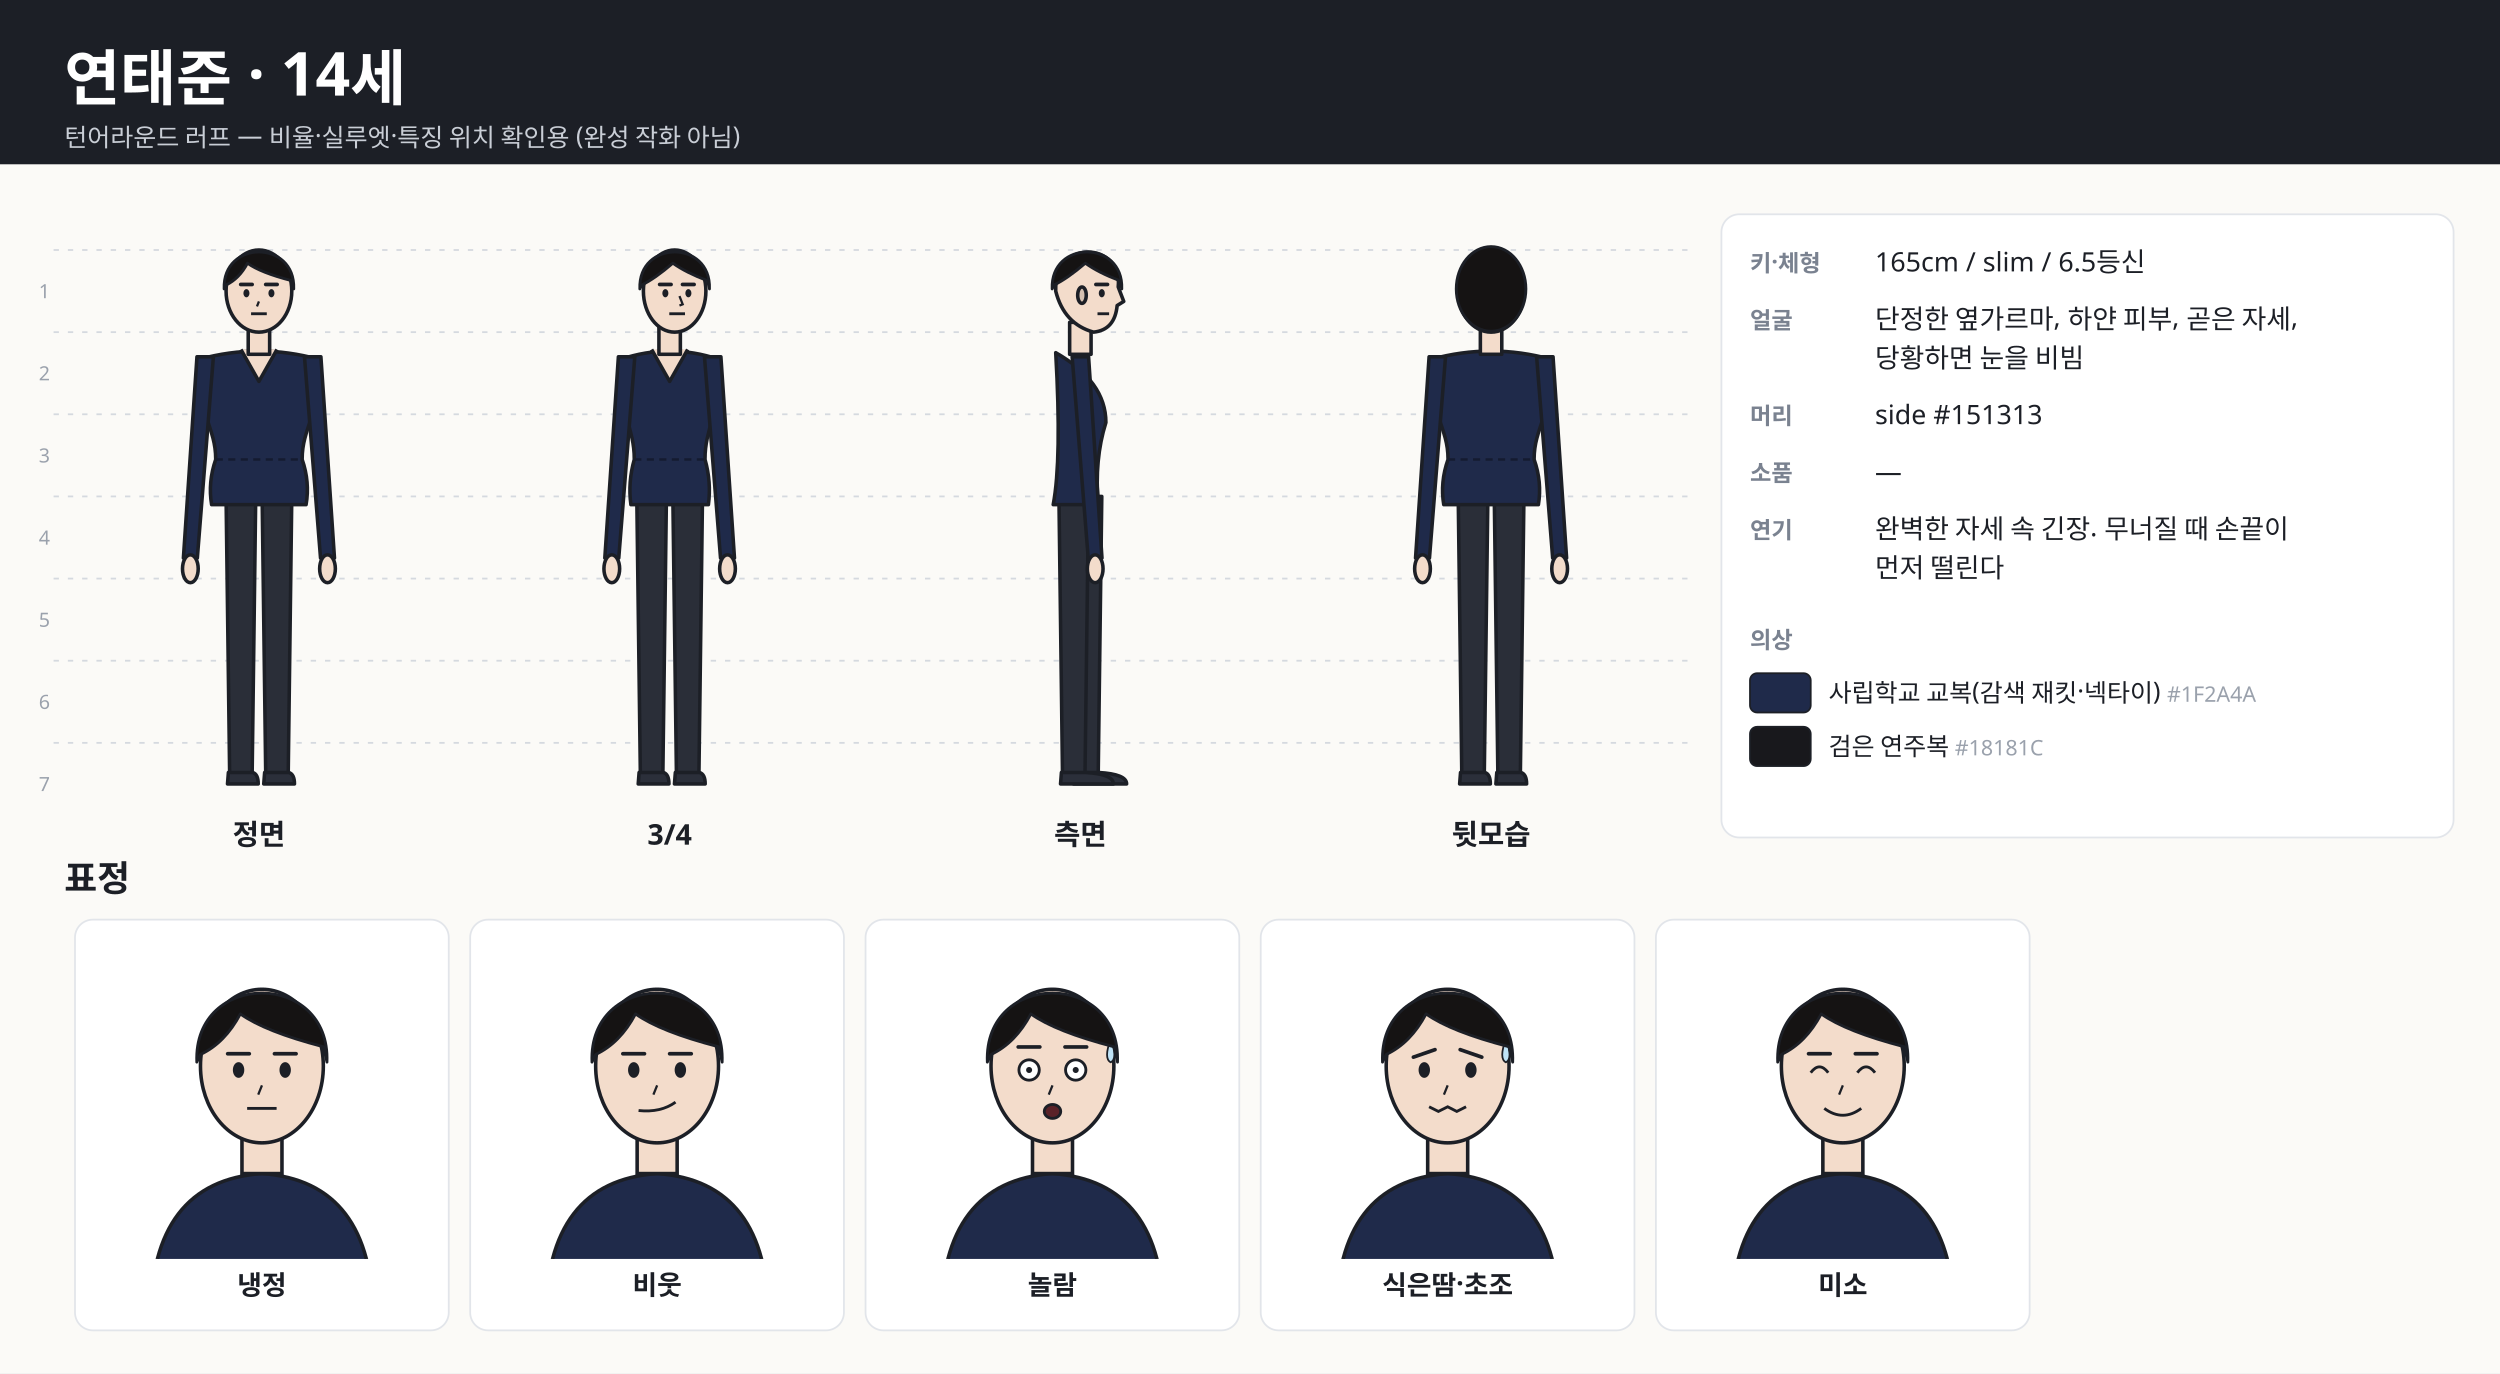
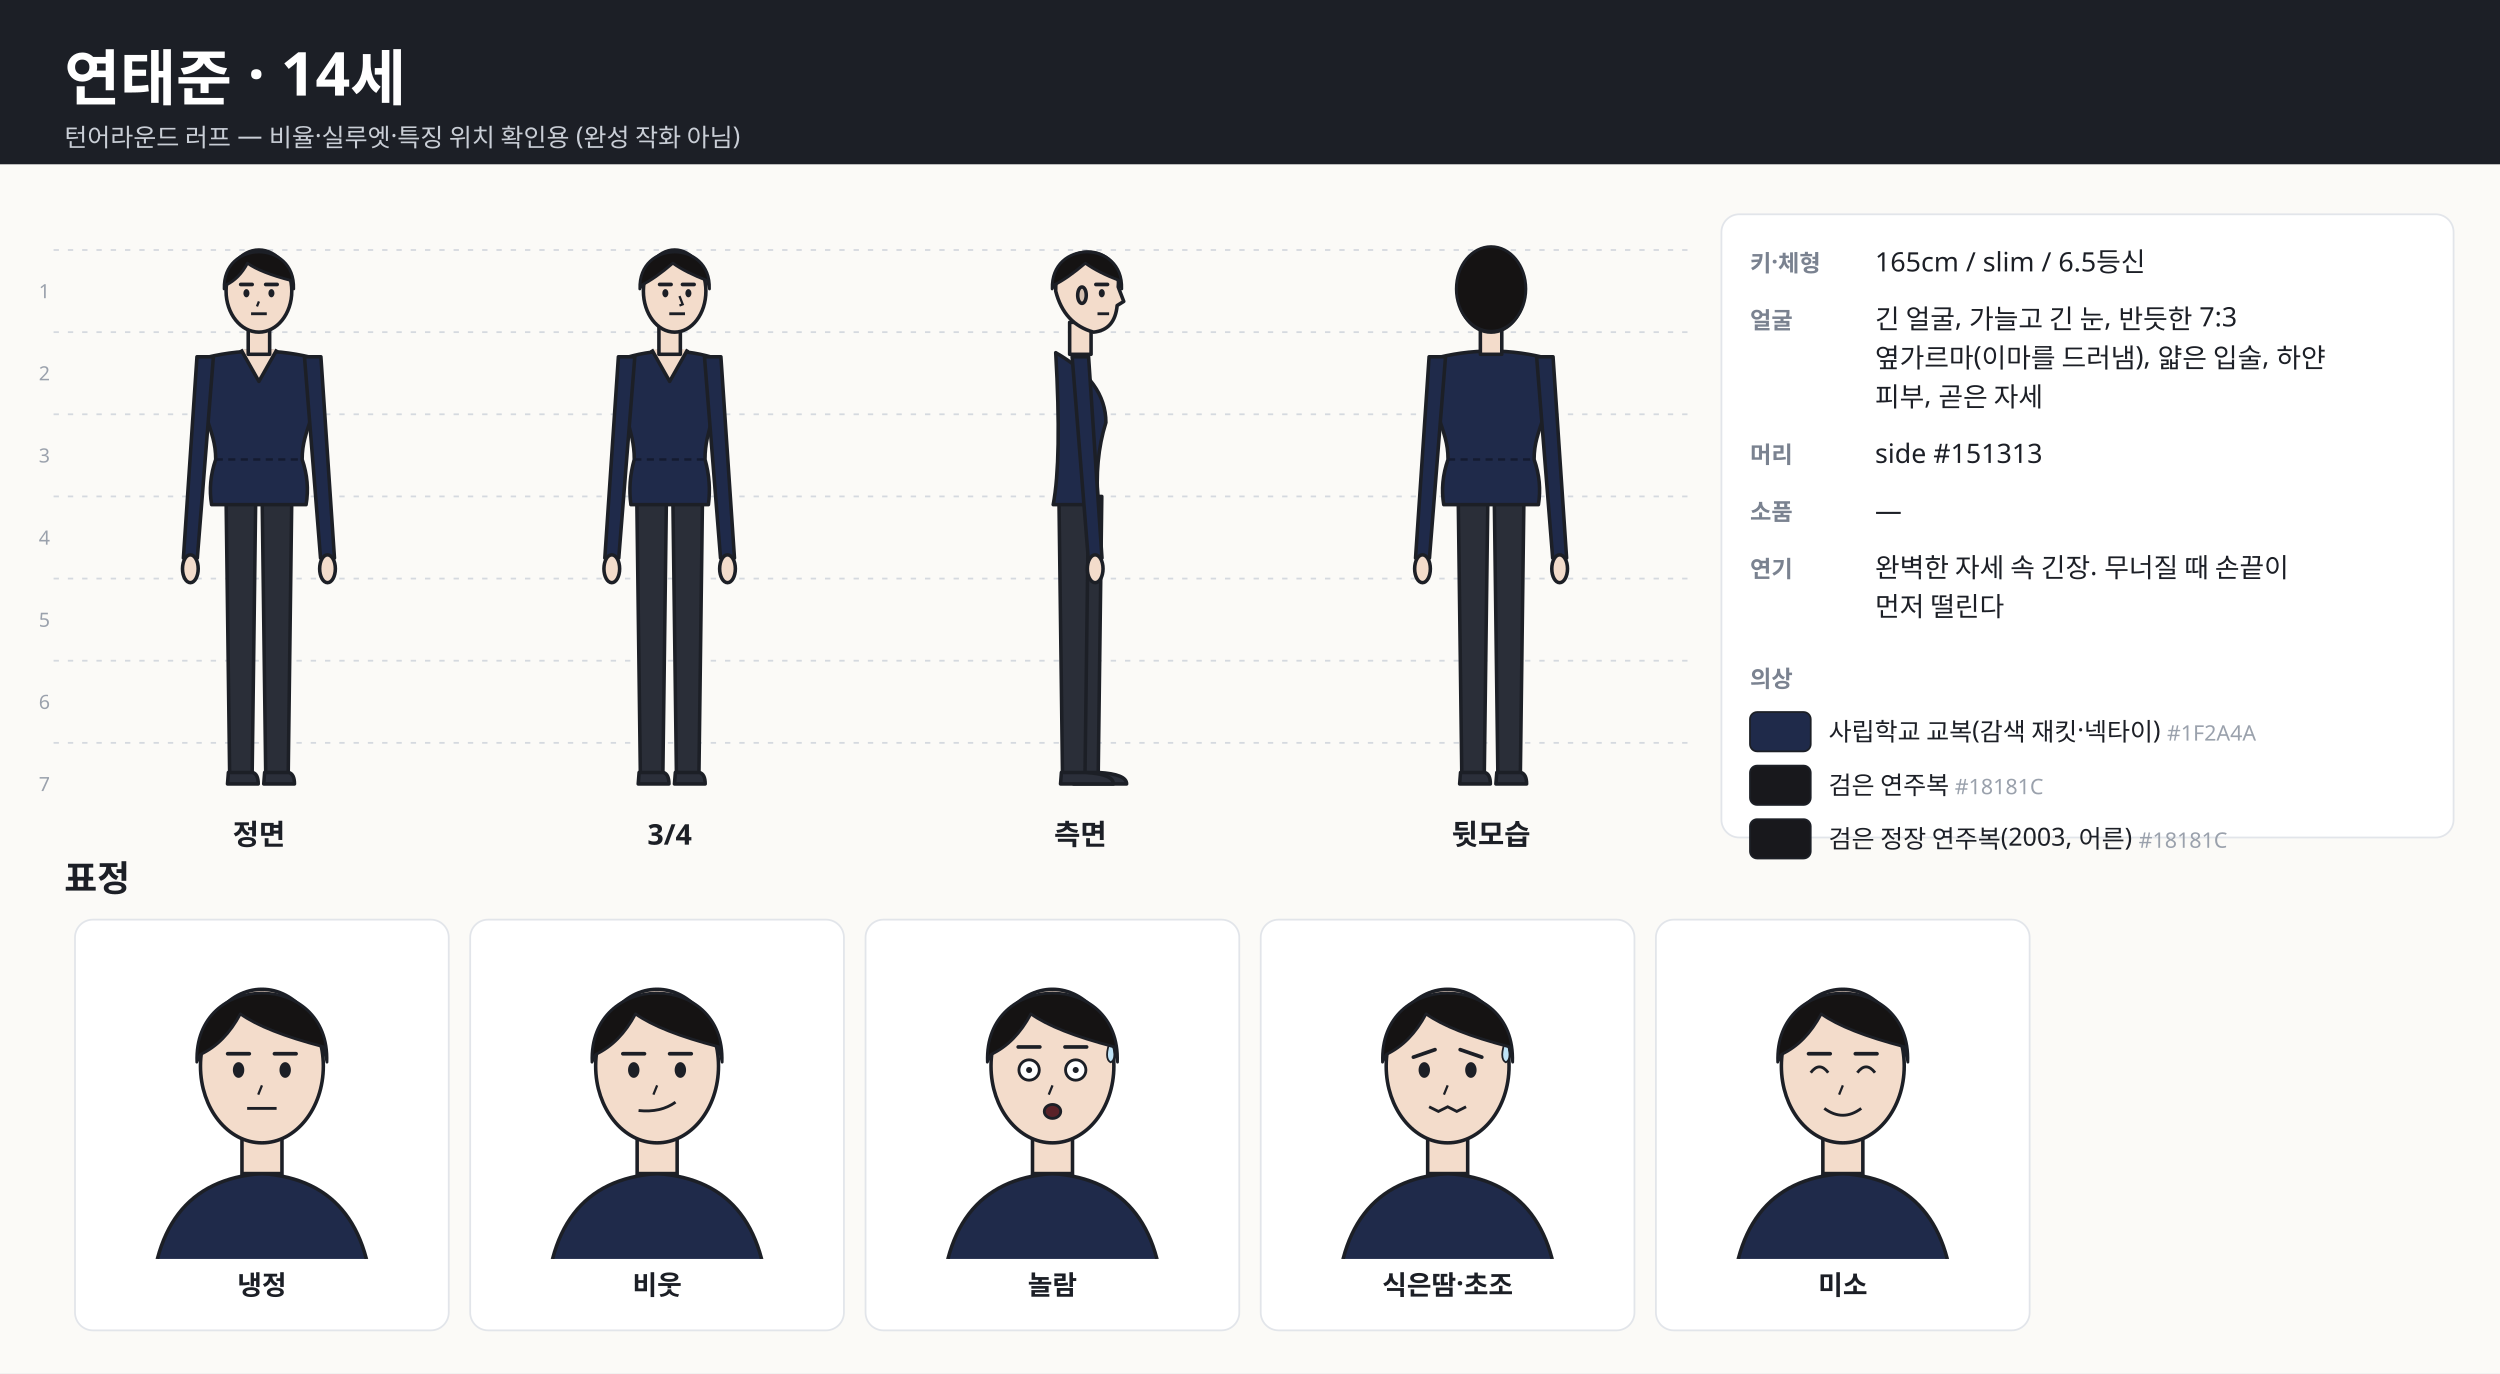
<svg xmlns="http://www.w3.org/2000/svg" viewBox="0 0 1400 769" width="1400" height="769" font-family="'Noto Sans KR','Apple SD Gothic Neo','Malgun Gothic',sans-serif">
  <rect width="1400" height="769" fill="#FBFAF7" />
  <rect x="0" y="0" width="1400" height="92" fill="#1C1F26" />
  <text x="36" y="56" font-size="34" font-weight="700" fill="#fff">연태준  ·  14세</text>
  <text x="36" y="82" font-size="14" fill="#C9CED6">턴어라운드 러프 — 비율·실루엣·특징 위치 확인용 (완성 작화 아님)</text>
  <line x1="30" y1="140" x2="950" y2="140" stroke="#D5D9DF" stroke-dasharray="3 5" />
  <text x="28" y="167" font-size="11" fill="#9AA1AC" text-anchor="end">1</text>
  <line x1="30" y1="186" x2="950" y2="186" stroke="#D5D9DF" stroke-dasharray="3 5" />
  <text x="28" y="213" font-size="11" fill="#9AA1AC" text-anchor="end">2</text>
  <line x1="30" y1="232" x2="950" y2="232" stroke="#D5D9DF" stroke-dasharray="3 5" />
  <text x="28" y="259" font-size="11" fill="#9AA1AC" text-anchor="end">3</text>
  <line x1="30" y1="278" x2="950" y2="278" stroke="#D5D9DF" stroke-dasharray="3 5" />
  <text x="28" y="305" font-size="11" fill="#9AA1AC" text-anchor="end">4</text>
  <line x1="30" y1="324" x2="950" y2="324" stroke="#D5D9DF" stroke-dasharray="3 5" />
  <text x="28" y="351" font-size="11" fill="#9AA1AC" text-anchor="end">5</text>
  <line x1="30" y1="370" x2="950" y2="370" stroke="#D5D9DF" stroke-dasharray="3 5" />
  <text x="28" y="397" font-size="11" fill="#9AA1AC" text-anchor="end">6</text>
  <line x1="30" y1="416" x2="950" y2="416" stroke="#D5D9DF" stroke-dasharray="3 5" />
  <text x="28" y="443" font-size="11" fill="#9AA1AC" text-anchor="end">7</text>
  <path d="M126.6,278.0 L128.6,433.5 L141.2,433.5 L143.2,278.0 Z" fill="#2A2E38" stroke="#1C1F26" stroke-width="2" stroke-linejoin="round" />
  <path d="M127.9,432.6 L127.4,439.0 L144.6,439.0 Q144.6,433.5 141.5,432.6 Z" fill="#2B2F3A" stroke="#1C1F26" stroke-width="2" stroke-linejoin="round" />
  <path d="M146.8,278.0 L148.8,433.5 L161.4,433.5 L163.4,278.0 Z" fill="#2A2E38" stroke="#1C1F26" stroke-width="2" stroke-linejoin="round" />
  <path d="M148.2,432.6 L147.7,439.0 L164.9,439.0 Q164.9,433.5 161.7,432.6 Z" fill="#2B2F3A" stroke="#1C1F26" stroke-width="2" stroke-linejoin="round" />
  <path d="M111.7,201.2 Q145.0,192.0 178.3,201.2 C179.0,234.3 169.2,238.9 169.2,257.3 Q173.6,270.0 171.4,282.6 L118.5,282.6 Q116.4,270.0 120.8,257.3 C120.8,238.9 111.0,234.3 111.7,201.2 Z" fill="#1F2A4A" stroke="#1C1F26" stroke-width="2" stroke-linejoin="round" />
  <path d="M134.9,195.7 L145.0,213.6 L155.1,195.7" fill="#F3DCCB" stroke="#1C1F26" stroke-width="2" stroke-linejoin="round" />
  <path d="M120.8,257.3 L169.2,257.3" stroke="#141B30" stroke-width="1.4" stroke-dasharray="4 3" />
  <path d="M110.3,199.8 L102.7,312.5 L110.5,312.5 L119.5,199.8 Z" fill="#1F2A4A" stroke="#1C1F26" stroke-width="2" stroke-linejoin="round" />
  <ellipse cx="106.6" cy="318.5" rx="4.4" ry="7.8" fill="#F3DCCB" stroke="#1C1F26" stroke-width="2" stroke-linejoin="round" />
  <path d="M170.5,199.8 L179.5,312.5 L187.3,312.5 L179.7,199.8 Z" fill="#1F2A4A" stroke="#1C1F26" stroke-width="2" stroke-linejoin="round" />
  <ellipse cx="183.4" cy="318.5" rx="4.4" ry="7.8" fill="#F3DCCB" stroke="#1C1F26" stroke-width="2" stroke-linejoin="round" />
  <rect x="139.0" y="180.5" width="12.0" height="17.9" fill="#F3DCCB" stroke="#1C1F26" stroke-width="2" stroke-linejoin="round" />
  <ellipse cx="145.0" cy="163.0" rx="18.4" ry="23.0" fill="#F3DCCB" stroke="#1C1F26" stroke-width="2" stroke-linejoin="round" />
  <ellipse cx="138.0" cy="164.2" rx="1.7" ry="2.3" fill="#1C1F26" />
  <path d="M134.8,159.3 L141.2,159.3" stroke="#1C1F26" stroke-width="2.08" stroke-linecap="round" />
  <ellipse cx="152.0" cy="164.2" rx="1.7" ry="2.3" fill="#1C1F26" />
  <path d="M148.8,159.3 L155.2,159.3" stroke="#1C1F26" stroke-width="2.08" stroke-linecap="round" />
  <path d="M145.0,168.8 l-1.1,2.8" stroke="#1C1F26" stroke-width="1.28" fill="none" />
  <path d="M140.6,175.7 L149.4,175.7" stroke="#1C1F26" stroke-width="1.6" />
  <path d="M125.5,161.8 C124.4,134.2 165.6,134.2 164.5,161.8 L163.4,157.2 Q145.9,152.7 138.6,147.4 Q134.0,156.1 126.6,159.6 Z" fill="#151313" stroke="#1C1F26" stroke-width="1.6" stroke-linejoin="round" />
  <text x="145" y="473" font-size="16" fill="#1C1F26" text-anchor="middle" font-weight="700">정면</text>
  <path d="M356.6,278.0 L358.6,433.5 L371.2,433.5 L373.2,278.0 Z" fill="#2A2E38" stroke="#1C1F26" stroke-width="2" stroke-linejoin="round" />
  <path d="M357.9,432.6 L357.4,439.0 L374.6,439.0 Q374.6,433.5 371.5,432.6 Z" fill="#2B2F3A" stroke="#1C1F26" stroke-width="2" stroke-linejoin="round" />
  <path d="M376.8,278.0 L378.8,433.5 L391.4,433.5 L393.4,278.0 Z" fill="#2A2E38" stroke="#1C1F26" stroke-width="2" stroke-linejoin="round" />
  <path d="M378.2,432.6 L377.7,439.0 L394.9,439.0 Q394.9,433.5 391.7,432.6 Z" fill="#2B2F3A" stroke="#1C1F26" stroke-width="2" stroke-linejoin="round" />
  <path d="M347.7,201.2 Q375.0,192.0 402.3,201.2 C402.9,234.3 394.8,238.9 394.8,257.3 Q398.4,270.0 396.7,282.6 L353.3,282.6 Q351.6,270.0 355.2,257.3 C355.2,238.9 347.1,234.3 347.7,201.2 Z" fill="#1F2A4A" stroke="#1C1F26" stroke-width="2" stroke-linejoin="round" />
  <path d="M364.9,195.7 L375.0,213.6 L385.1,195.7" fill="#F3DCCB" stroke="#1C1F26" stroke-width="2" stroke-linejoin="round" />
  <path d="M355.2,257.3 L394.8,257.3" stroke="#141B30" stroke-width="1.4" stroke-dasharray="4 3" />
  <path d="M346.3,199.8 L338.7,312.5 L346.5,312.5 L355.5,199.8 Z" fill="#1F2A4A" stroke="#1C1F26" stroke-width="2" stroke-linejoin="round" />
  <ellipse cx="342.6" cy="318.5" rx="4.4" ry="7.8" fill="#F3DCCB" stroke="#1C1F26" stroke-width="2" stroke-linejoin="round" />
  <path d="M394.5,199.8 L403.5,312.5 L411.3,312.5 L403.7,199.8 Z" fill="#1F2A4A" stroke="#1C1F26" stroke-width="2" stroke-linejoin="round" />
  <ellipse cx="407.4" cy="318.5" rx="4.4" ry="7.8" fill="#F3DCCB" stroke="#1C1F26" stroke-width="2" stroke-linejoin="round" />
  <rect x="369.0" y="180.5" width="12.0" height="17.9" fill="#F3DCCB" stroke="#1C1F26" stroke-width="2" stroke-linejoin="round" />
  <ellipse cx="377.8" cy="163.0" rx="17.5" ry="23.0" fill="#F3DCCB" stroke="#1C1F26" stroke-width="2" stroke-linejoin="round" />
  <ellipse cx="372.6" cy="164.2" rx="1.7" ry="2.3" fill="#1C1F26" />
  <path d="M369.4,159.3 L375.8,159.3" stroke="#1C1F26" stroke-width="2.08" stroke-linecap="round" />
  <ellipse cx="385.5" cy="164.2" rx="1.7" ry="2.3" fill="#1C1F26" />
  <path d="M382.2,159.3 L388.7,159.3" stroke="#1C1F26" stroke-width="2.08" stroke-linecap="round" />
  <path d="M380.5,165.8 l1.8,4.6 l-1.8,0.7" stroke="#1C1F26" stroke-width="1.28" fill="none" />
  <path d="M374.8,175.7 L383.6,175.7" stroke="#1C1F26" stroke-width="1.6" />
  <path d="M358.3,161.8 C357.2,134.2 398.4,134.2 397.3,161.8 L396.2,157.2 Q384.2,152.7 376.8,147.4 Q366.7,156.1 359.4,159.6 Z" fill="#151313" stroke="#1C1F26" stroke-width="1.6" stroke-linejoin="round" />
  <text x="375" y="473" font-size="16" fill="#1C1F26" text-anchor="middle" font-weight="700">3/4</text>
  <path d="M600.4,278.0 L602.4,433.5 L615.0,433.5 L617.0,278.0 Z" fill="#2A2E38" stroke="#1C1F26" stroke-width="2" stroke-linejoin="round" />
  <path d="M601.7,432.6 L601.2,439.0 L630.9,439.0 Q630.9,433.5 615.3,432.6 Z" fill="#2B2F3A" stroke="#1C1F26" stroke-width="2" stroke-linejoin="round" />
  <path d="M593.0,278.0 L595.0,433.5 L607.6,433.5 L609.6,278.0 Z" fill="#2A2E38" stroke="#1C1F26" stroke-width="2" stroke-linejoin="round" />
  <path d="M594.4,432.6 L593.9,439.0 L623.5,439.0 Q623.5,433.5 607.9,432.6 Z" fill="#2B2F3A" stroke="#1C1F26" stroke-width="2" stroke-linejoin="round" />
  <path d="M591.2,197.5 Q619.3,213.6 619.3,236.6 Q612.8,257.3 615.0,282.6 L589.8,282.6 Q594.6,257.3 591.2,197.5 Z" fill="#1F2A4A" stroke="#1C1F26" stroke-width="2" stroke-linejoin="round" />
  <path d="M600.4,199.8 L609.4,312.5 L617.1,312.5 L609.6,199.8 Z" fill="#1F2A4A" stroke="#1C1F26" stroke-width="2" stroke-linejoin="round" />
  <ellipse cx="613.3" cy="318.5" rx="4.4" ry="7.8" fill="#F3DCCB" stroke="#1C1F26" stroke-width="2" stroke-linejoin="round" />
  <rect x="599.0" y="180.5" width="12.0" height="17.9" fill="#F3DCCB" stroke="#1C1F26" stroke-width="2" stroke-linejoin="round" />
  <path d="M591.2,163.0 C590.3,133.1 628.9,135.4 626.2,160.7 L629.3,168.8 L625.6,171.1 Q624.3,184.8 612.4,186.0 Q595.8,181.4 591.2,163.0 Z" fill="#F3DCCB" stroke="#1C1F26" stroke-width="2" stroke-linejoin="round" />
  <ellipse cx="605.9" cy="165.3" rx="2.4" ry="4.6" fill="#D5C1B2" stroke="#1C1F26" stroke-width="2" stroke-linejoin="round" />
  <ellipse cx="617.0" cy="164.2" rx="1.7" ry="2.3" fill="#1C1F26" />
  <path d="M613.7,159.3 L620.2,159.3" stroke="#1C1F26" stroke-width="2.08" stroke-linecap="round" />
  <path d="M614.6,175.7 L621.1,175.7" stroke="#1C1F26" stroke-width="1.6" />
  <path d="M589.2,161.8 C588.1,134.2 629.3,134.2 628.2,161.8 L627.1,157.2 Q615.1,152.7 607.8,147.4 Q597.6,156.1 590.3,159.6 Z" fill="#151313" stroke="#1C1F26" stroke-width="1.6" stroke-linejoin="round" />
  <text x="605" y="473" font-size="16" fill="#1C1F26" text-anchor="middle" font-weight="700">측면</text>
  <path d="M816.6,278.0 L818.6,433.5 L831.2,433.5 L833.2,278.0 Z" fill="#2A2E38" stroke="#1C1F26" stroke-width="2" stroke-linejoin="round" />
  <path d="M817.9,432.6 L817.4,439.0 L834.6,439.0 Q834.6,433.5 831.5,432.6 Z" fill="#2B2F3A" stroke="#1C1F26" stroke-width="2" stroke-linejoin="round" />
  <path d="M836.8,278.0 L838.8,433.5 L851.4,433.5 L853.4,278.0 Z" fill="#2A2E38" stroke="#1C1F26" stroke-width="2" stroke-linejoin="round" />
  <path d="M838.2,432.6 L837.7,439.0 L854.9,439.0 Q854.9,433.5 851.7,432.6 Z" fill="#2B2F3A" stroke="#1C1F26" stroke-width="2" stroke-linejoin="round" />
  <path d="M801.6,201.2 Q835.0,192.0 868.4,201.2 C869.0,234.3 859.1,238.9 859.1,257.3 Q863.6,270.0 861.5,282.6 L808.5,282.6 Q806.4,270.0 810.9,257.3 C810.9,238.9 801.0,234.3 801.6,201.2 Z" fill="#1F2A4A" stroke="#1C1F26" stroke-width="2" stroke-linejoin="round" />
  <path d="M810.9,257.3 L859.1,257.3" stroke="#141B30" stroke-width="1.4" stroke-dasharray="4 3" />
  <path d="M800.3,199.8 L792.7,312.5 L800.5,312.5 L809.5,199.8 Z" fill="#1F2A4A" stroke="#1C1F26" stroke-width="2" stroke-linejoin="round" />
  <ellipse cx="796.6" cy="318.5" rx="4.4" ry="7.8" fill="#F3DCCB" stroke="#1C1F26" stroke-width="2" stroke-linejoin="round" />
  <path d="M860.5,199.8 L869.5,312.5 L877.3,312.5 L869.7,199.8 Z" fill="#1F2A4A" stroke="#1C1F26" stroke-width="2" stroke-linejoin="round" />
  <ellipse cx="873.4" cy="318.5" rx="4.4" ry="7.8" fill="#F3DCCB" stroke="#1C1F26" stroke-width="2" stroke-linejoin="round" />
  <rect x="829.0" y="180.5" width="12.0" height="17.9" fill="#F3DCCB" stroke="#1C1F26" stroke-width="2" stroke-linejoin="round" />
  <ellipse cx="835.0" cy="163.0" rx="18.4" ry="23.0" fill="#F3DCCB" stroke="#1C1F26" stroke-width="2" stroke-linejoin="round" />
  <ellipse cx="835" cy="161.8" rx="19.5" ry="23.7" fill="#151313" stroke="#1C1F26" stroke-width="1.6" stroke-linejoin="round" />
  <text x="835" y="473" font-size="16" fill="#1C1F26" text-anchor="middle" font-weight="700">뒷모습</text>
  <rect x="964" y="120" width="410" height="349" rx="10" fill="#fff" stroke="#E2E5EA" />
  <text x="980" y="152" font-size="13" fill="#7A8290" font-weight="700">키·체형</text>
  <text x="1050" y="152" font-size="15" fill="#1C1F26" font-weight="normal" text-anchor="start">
    <tspan x="1050" dy="0.0">165cm / slim / 6.5등신</tspan>
  </text>
  <text x="980" y="184" font-size="13" fill="#7A8290" font-weight="700">얼굴</text>
  <text x="1050" y="184" font-size="15" fill="#1C1F26" font-weight="normal" text-anchor="start">
-     <tspan x="1050" dy="0.0">단정한 옆가르마, 하얀 피부, 곧은 자세,</tspan>
-     <tspan x="1050" dy="21.8">당황하면 눈을 비빔</tspan>
-   </text>
-   <text x="980" y="237.5" font-size="13" fill="#7A8290" font-weight="700">머리</text>
-   <text x="1050" y="237.5" font-size="15" fill="#1C1F26" font-weight="normal" text-anchor="start">
+     <tspan x="1050" dy="0.0">긴 얼굴, 가늘고 긴 눈, 반듯한 7:3</tspan>
+     <tspan x="1050" dy="21.8">옆가르마(이마를 드러냄), 얇은 입술, 하얀</tspan>
+     <tspan x="1050" dy="21.8">피부, 곧은 자세</tspan>
+   </text>
+   <text x="980" y="259.25" font-size="13" fill="#7A8290" font-weight="700">머리</text>
+   <text x="1050" y="259.25" font-size="15" fill="#1C1F26" font-weight="normal" text-anchor="start">
    <tspan x="1050" dy="0.0">side #151313</tspan>
  </text>
-   <text x="980" y="269.5" font-size="13" fill="#7A8290" font-weight="700">소품</text>
-   <text x="1050" y="269.5" font-size="15" fill="#1C1F26" font-weight="normal" text-anchor="start">
+   <text x="980" y="291.25" font-size="13" fill="#7A8290" font-weight="700">소품</text>
+   <text x="1050" y="291.25" font-size="15" fill="#1C1F26" font-weight="normal" text-anchor="start">
    <tspan x="1050" dy="0.0">—</tspan>
  </text>
-   <text x="980" y="301.5" font-size="13" fill="#7A8290" font-weight="700">연기</text>
-   <text x="1050" y="301.5" font-size="15" fill="#1C1F26" font-weight="normal" text-anchor="start">
+   <text x="980" y="323.25" font-size="13" fill="#7A8290" font-weight="700">연기</text>
+   <text x="1050" y="323.25" font-size="15" fill="#1C1F26" font-weight="normal" text-anchor="start">
    <tspan x="1050" dy="0.0">완벽한 자세 속 긴장. 무너질 때 손끝이</tspan>
    <tspan x="1050" dy="21.8">먼저 떨린다</tspan>
  </text>
-   <text x="980" y="363.0" font-size="13" fill="#7A8290" font-weight="700">의상</text>
-   <rect x="980" y="377.0" width="34" height="22" rx="4" fill="#1F2A4A" stroke="#1C1F26" stroke-width="1" />
-   <text x="1024" y="393.0" font-size="14" fill="#1C1F26">사립학교 교복(감색 재킷·넥타이) <tspan fill="#9AA1AC" font-size="12">#1F2A4A</tspan>
-   </text>
-   <rect x="980" y="407.0" width="34" height="22" rx="4" fill="#18181C" stroke="#1C1F26" stroke-width="1" />
-   <text x="1024" y="423.0" font-size="14" fill="#1C1F26">검은 연주복 <tspan fill="#9AA1AC" font-size="12">#18181C</tspan>
+   <text x="980" y="384.75" font-size="13" fill="#7A8290" font-weight="700">의상</text>
+   <rect x="980" y="398.75" width="34" height="22" rx="4" fill="#1F2A4A" stroke="#1C1F26" stroke-width="1" />
+   <text x="1024" y="414.75" font-size="14" fill="#1C1F26">사립학교 교복(감색 재킷·넥타이) <tspan fill="#9AA1AC" font-size="12">#1F2A4A</tspan>
+   </text>
+   <rect x="980" y="428.75" width="34" height="22" rx="4" fill="#18181C" stroke="#1C1F26" stroke-width="1" />
+   <text x="1024" y="444.75" font-size="14" fill="#1C1F26">검은 연주복 <tspan fill="#9AA1AC" font-size="12">#18181C</tspan>
+   </text>
+   <rect x="980" y="458.75" width="34" height="22" rx="4" fill="#18181C" stroke="#1C1F26" stroke-width="1" />
+   <text x="1024" y="474.75" font-size="14" fill="#1C1F26">검은 정장 연주복(2003, 어른) <tspan fill="#9AA1AC" font-size="12">#18181C</tspan>
  </text>
  <text x="36" y="499" font-size="20" font-weight="700" fill="#1C1F26">표정</text>
  <rect x="42.0" y="515" width="209.3" height="230" rx="10" fill="#fff" stroke="#E2E5EA" />
  <svg x="42.0" y="515" width="209.3" height="190" overflow="hidden">
    <path d="M42.3,223.9 Q42.3,146.5 104.7,142.2 Q167.0,146.5 167.0,223.9 Z" fill="#1F2A4A" stroke="#1C1F26" stroke-width="2" />
    <rect x="93.5" y="112.1" width="22.4" height="30.1" fill="#F3DCCB" stroke="#1C1F26" stroke-width="2" />
    <ellipse cx="104.667" cy="82" rx="34.4" ry="43.0" fill="#F3DCCB" stroke="#1C1F26" stroke-width="2" />
    <ellipse cx="91.6" cy="84.2" rx="3.2" ry="4.4" fill="#1C1F26" />
    <path d="M85.5,75.1 L97.6,75.1" stroke="#1C1F26" stroke-width="2.08" stroke-linecap="round" />
    <ellipse cx="117.7" cy="84.2" rx="3.2" ry="4.4" fill="#1C1F26" />
    <path d="M111.7,75.1 L123.8,75.1" stroke="#1C1F26" stroke-width="2.08" stroke-linecap="round" />
    <path d="M104.7,92.8 l-2.1,5.2" stroke="#1C1F26" stroke-width="1.28" fill="none" />
    <path d="M96.4,105.7 L112.9,105.7" stroke="#1C1F26" stroke-width="1.6" />
    <path d="M68.2,79.8 C66.1,28.2 143.2,28.2 141.1,79.8 L139.1,71.2 Q106.4,62.7 92.6,52.8 Q84.0,69.1 70.3,75.5 Z" fill="#151313" stroke="#1C1F26" stroke-width="1.6" stroke-linejoin="round" />
  </svg>
  <text x="146.667" y="725.0" font-size="15" fill="#1C1F26" font-weight="700" text-anchor="middle">
    <tspan x="146.667" dy="0.0">냉정</tspan>
  </text>
  <rect x="263.3" y="515" width="209.3" height="230" rx="10" fill="#fff" stroke="#E2E5EA" />
  <svg x="263.3" y="515" width="209.3" height="190" overflow="hidden">
    <path d="M42.3,223.9 Q42.3,146.5 104.7,142.2 Q167.0,146.5 167.0,223.9 Z" fill="#1F2A4A" stroke="#1C1F26" stroke-width="2" />
    <rect x="93.5" y="112.1" width="22.4" height="30.1" fill="#F3DCCB" stroke="#1C1F26" stroke-width="2" />
    <ellipse cx="104.667" cy="82" rx="34.4" ry="43.0" fill="#F3DCCB" stroke="#1C1F26" stroke-width="2" />
    <ellipse cx="91.6" cy="84.2" rx="3.2" ry="4.4" fill="#1C1F26" />
    <path d="M85.5,75.1 L97.6,75.1" stroke="#1C1F26" stroke-width="2.08" stroke-linecap="round" />
    <ellipse cx="117.7" cy="84.2" rx="3.2" ry="4.4" fill="#1C1F26" />
    <path d="M111.7,75.1 L123.8,75.1" stroke="#1C1F26" stroke-width="2.08" stroke-linecap="round" />
    <path d="M104.7,92.8 l-2.1,5.2" stroke="#1C1F26" stroke-width="1.28" fill="none" />
    <path d="M94.3,106.9 Q106.7,108.2 115.0,102.2" fill="none" stroke="#1C1F26" stroke-width="1.6" />
    <path d="M68.2,79.8 C66.1,28.2 143.2,28.2 141.1,79.8 L139.1,71.2 Q106.4,62.7 92.6,52.8 Q84.0,69.1 70.3,75.5 Z" fill="#151313" stroke="#1C1F26" stroke-width="1.6" stroke-linejoin="round" />
  </svg>
  <text x="368" y="725.0" font-size="15" fill="#1C1F26" font-weight="700" text-anchor="middle">
    <tspan x="368" dy="0.0">비웃</tspan>
  </text>
  <rect x="484.7" y="515" width="209.3" height="230" rx="10" fill="#fff" stroke="#E2E5EA" />
  <svg x="484.7" y="515" width="209.3" height="190" overflow="hidden">
    <path d="M42.3,223.9 Q42.3,146.5 104.7,142.2 Q167.0,146.5 167.0,223.9 Z" fill="#1F2A4A" stroke="#1C1F26" stroke-width="2" />
    <rect x="93.5" y="112.1" width="22.4" height="30.1" fill="#F3DCCB" stroke="#1C1F26" stroke-width="2" />
    <ellipse cx="104.667" cy="82" rx="34.4" ry="43.0" fill="#F3DCCB" stroke="#1C1F26" stroke-width="2" />
    <circle cx="91.6" cy="84.2" r="5.7" fill="#fff" stroke="#1C1F26" stroke-width="1.6" />
    <circle cx="91.6" cy="84.2" r="1.7" fill="#1C1F26" />
    <path d="M85.5,71.3 L97.6,71.3" stroke="#1C1F26" stroke-width="2.08" stroke-linecap="round" />
    <circle cx="117.7" cy="84.2" r="5.7" fill="#fff" stroke="#1C1F26" stroke-width="1.6" />
    <circle cx="117.7" cy="84.2" r="1.7" fill="#1C1F26" />
    <path d="M111.7,71.3 L123.8,71.3" stroke="#1C1F26" stroke-width="2.08" stroke-linecap="round" />
    <path d="M104.7,92.8 l-2.1,5.2" stroke="#1C1F26" stroke-width="1.28" fill="none" />
    <ellipse cx="104.7" cy="107.4" rx="4.6" ry="3.9" fill="#5A2228" stroke="#1C1F26" stroke-width="1.6" />
    <path d="M137.3,67.0 q-4.1,10.8 0,12.9 q4.1,-2.1 0,-12.9" fill="#BFE3F7" stroke="#1C1F26" stroke-width="1" />
    <path d="M68.2,79.8 C66.1,28.2 143.2,28.2 141.1,79.8 L139.1,71.2 Q106.4,62.7 92.6,52.8 Q84.0,69.1 70.3,75.5 Z" fill="#151313" stroke="#1C1F26" stroke-width="1.6" stroke-linejoin="round" />
  </svg>
  <text x="589.333" y="725.0" font-size="15" fill="#1C1F26" font-weight="700" text-anchor="middle">
    <tspan x="589.333" dy="0.0">놀람</tspan>
  </text>
  <rect x="706.0" y="515" width="209.3" height="230" rx="10" fill="#fff" stroke="#E2E5EA" />
  <svg x="706.0" y="515" width="209.3" height="190" overflow="hidden">
    <path d="M42.3,223.9 Q42.3,146.5 104.7,142.2 Q167.0,146.5 167.0,223.9 Z" fill="#1F2A4A" stroke="#1C1F26" stroke-width="2" />
    <rect x="93.5" y="112.1" width="22.4" height="30.1" fill="#F3DCCB" stroke="#1C1F26" stroke-width="2" />
    <ellipse cx="104.667" cy="82" rx="34.4" ry="43.0" fill="#F3DCCB" stroke="#1C1F26" stroke-width="2" />
    <ellipse cx="91.6" cy="84.2" rx="3.2" ry="4.4" fill="#1C1F26" />
    <path d="M85.5,77.0 L97.6,72.8" stroke="#1C1F26" stroke-width="2.08" stroke-linecap="round" />
    <ellipse cx="117.7" cy="84.2" rx="3.2" ry="4.4" fill="#1C1F26" />
    <path d="M111.7,72.8 L123.8,77.0" stroke="#1C1F26" stroke-width="2.08" stroke-linecap="round" />
    <path d="M104.7,92.8 l-2.1,5.2" stroke="#1C1F26" stroke-width="1.28" fill="none" />
    <polyline points="94.3,104.8 99.5,107.4 104.7,104.8 109.8,107.4 115.0,104.8" fill="none" stroke="#1C1F26" stroke-width="1.6" />
    <path d="M137.3,67.0 q-4.1,10.8 0,12.9 q4.1,-2.1 0,-12.9" fill="#BFE3F7" stroke="#1C1F26" stroke-width="1" />
    <path d="M68.2,79.8 C66.1,28.2 143.2,28.2 141.1,79.8 L139.1,71.2 Q106.4,62.7 92.6,52.8 Q84.0,69.1 70.3,75.5 Z" fill="#151313" stroke="#1C1F26" stroke-width="1.6" stroke-linejoin="round" />
  </svg>
  <text x="810.667" y="725.0" font-size="15" fill="#1C1F26" font-weight="700" text-anchor="middle">
    <tspan x="810.667" dy="0.0">식은땀·초조</tspan>
  </text>
  <rect x="927.3" y="515" width="209.3" height="230" rx="10" fill="#fff" stroke="#E2E5EA" />
  <svg x="927.3" y="515" width="209.3" height="190" overflow="hidden">
    <path d="M42.3,223.9 Q42.3,146.5 104.7,142.2 Q167.0,146.5 167.0,223.9 Z" fill="#1F2A4A" stroke="#1C1F26" stroke-width="2" />
    <rect x="93.5" y="112.1" width="22.4" height="30.1" fill="#F3DCCB" stroke="#1C1F26" stroke-width="2" />
    <ellipse cx="104.667" cy="82" rx="34.4" ry="43.0" fill="#F3DCCB" stroke="#1C1F26" stroke-width="2" />
    <path d="M86.7,85.7 Q91.6,79.2 96.5,85.7" fill="none" stroke="#1C1F26" stroke-width="1.6" />
    <path d="M85.5,75.1 L97.6,75.1" stroke="#1C1F26" stroke-width="2.08" stroke-linecap="round" />
    <path d="M112.8,85.7 Q117.7,79.2 122.7,85.7" fill="none" stroke="#1C1F26" stroke-width="1.6" />
    <path d="M111.7,75.1 L123.8,75.1" stroke="#1C1F26" stroke-width="2.08" stroke-linecap="round" />
    <path d="M104.7,92.8 l-2.1,5.2" stroke="#1C1F26" stroke-width="1.28" fill="none" />
    <path d="M94.3,105.7 Q104.7,113.4 115.0,105.7" fill="none" stroke="#1C1F26" stroke-width="1.6" />
    <path d="M68.2,79.8 C66.1,28.2 143.2,28.2 141.1,79.8 L139.1,71.2 Q106.4,62.7 92.6,52.8 Q84.0,69.1 70.3,75.5 Z" fill="#151313" stroke="#1C1F26" stroke-width="1.6" stroke-linejoin="round" />
  </svg>
  <text x="1032.0" y="725.0" font-size="15" fill="#1C1F26" font-weight="700" text-anchor="middle">
    <tspan x="1032.0" dy="0.0">미소</tspan>
  </text>
</svg>
